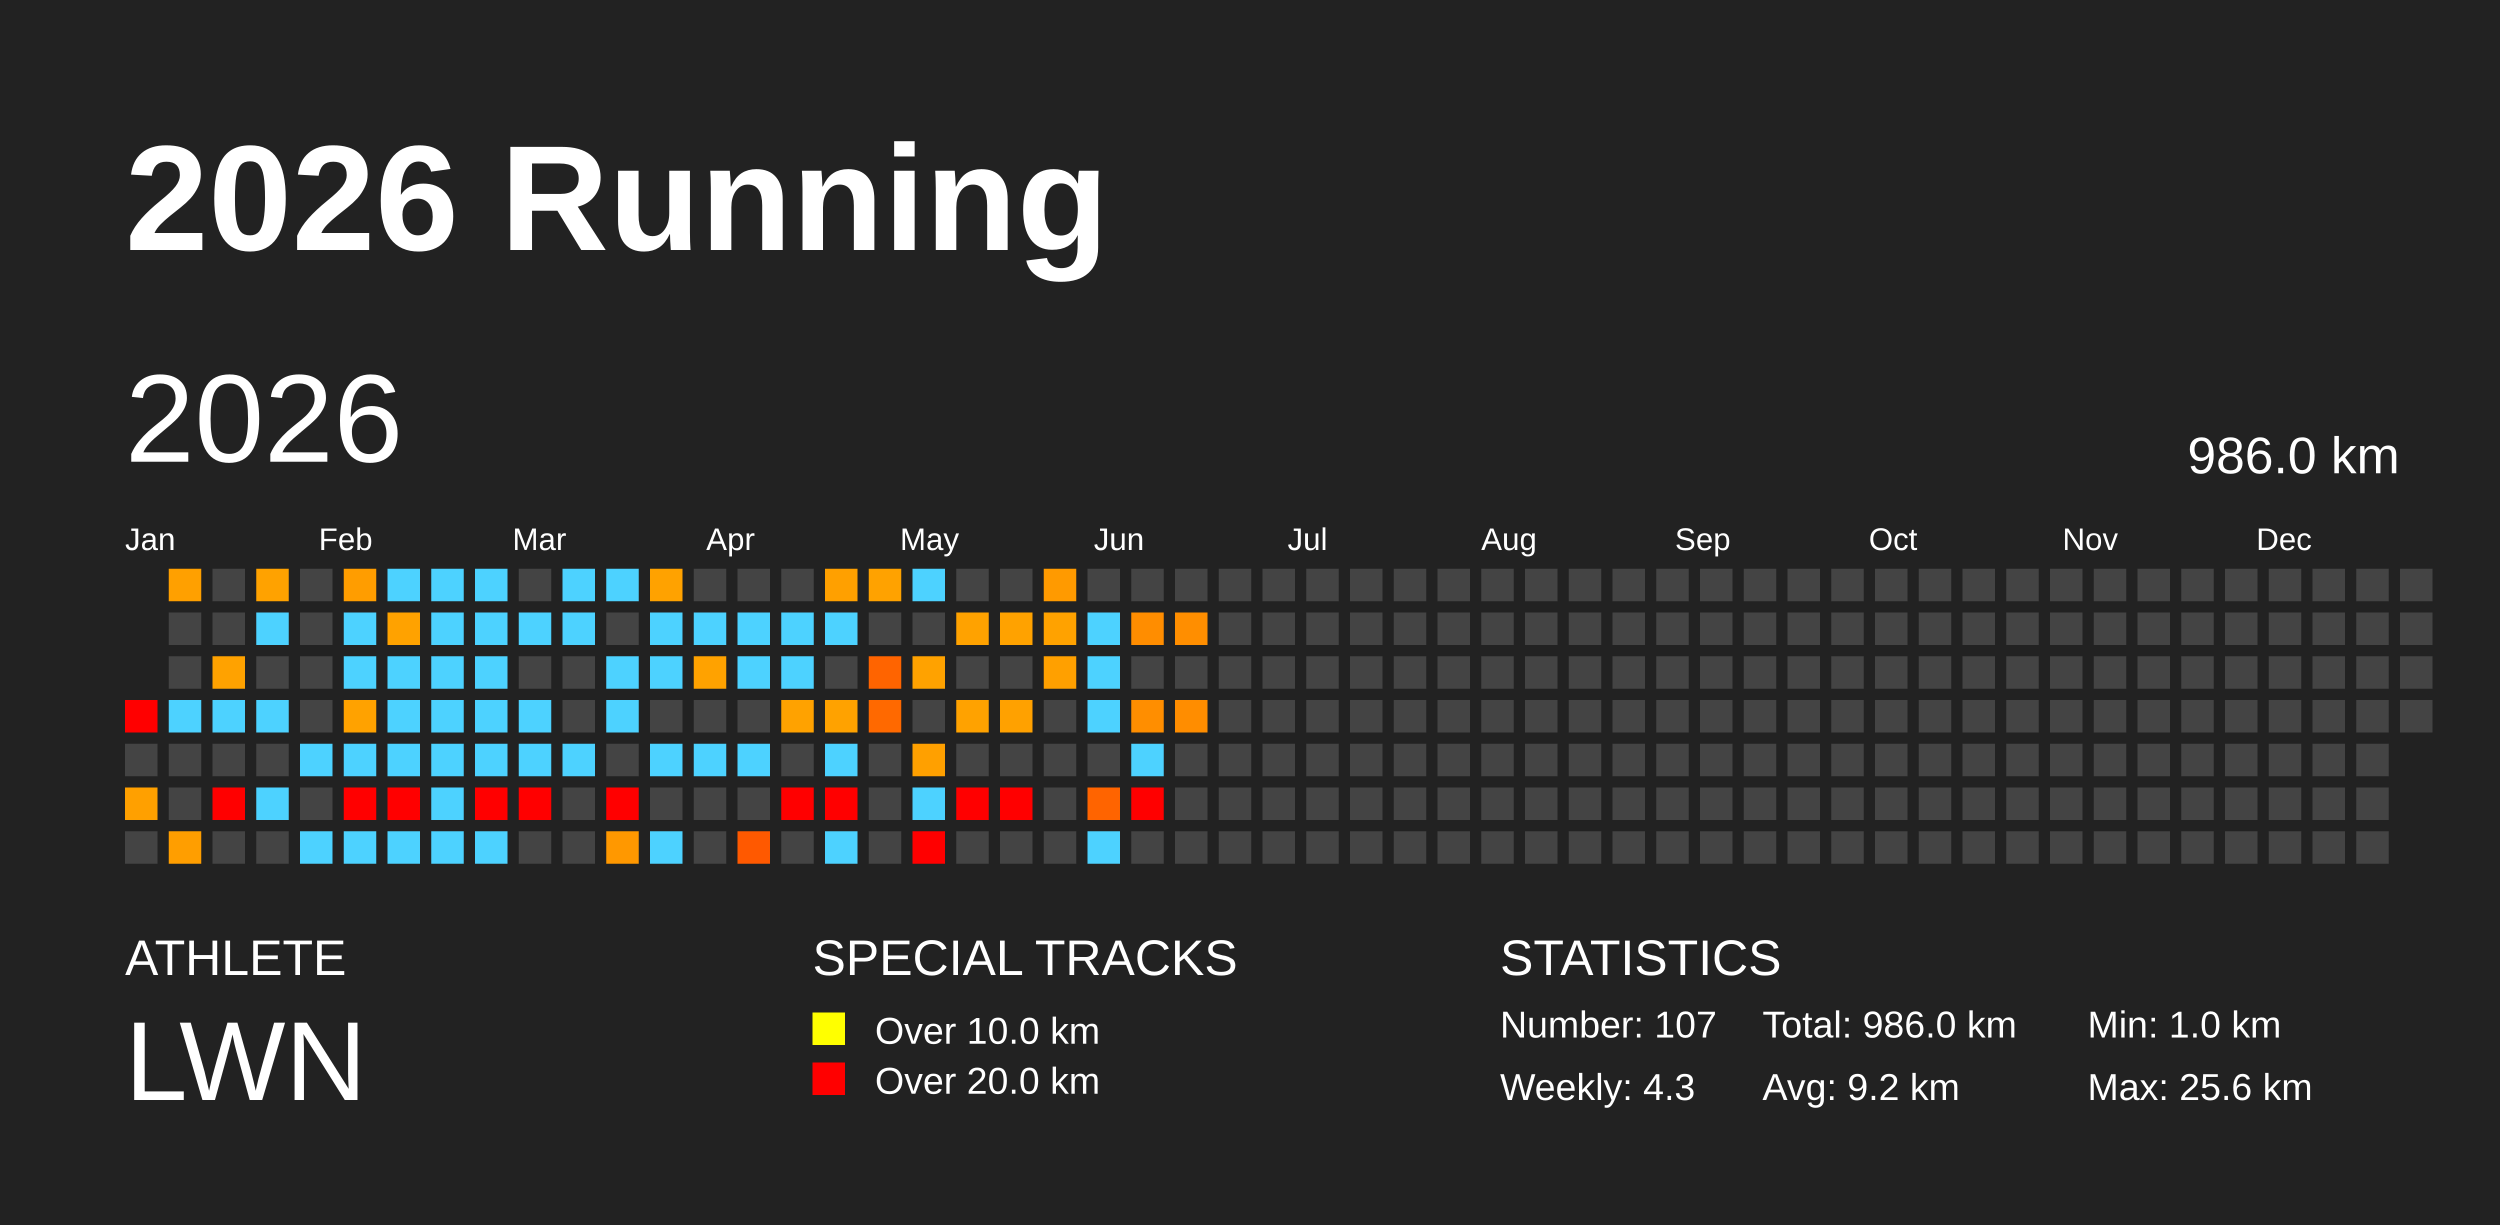
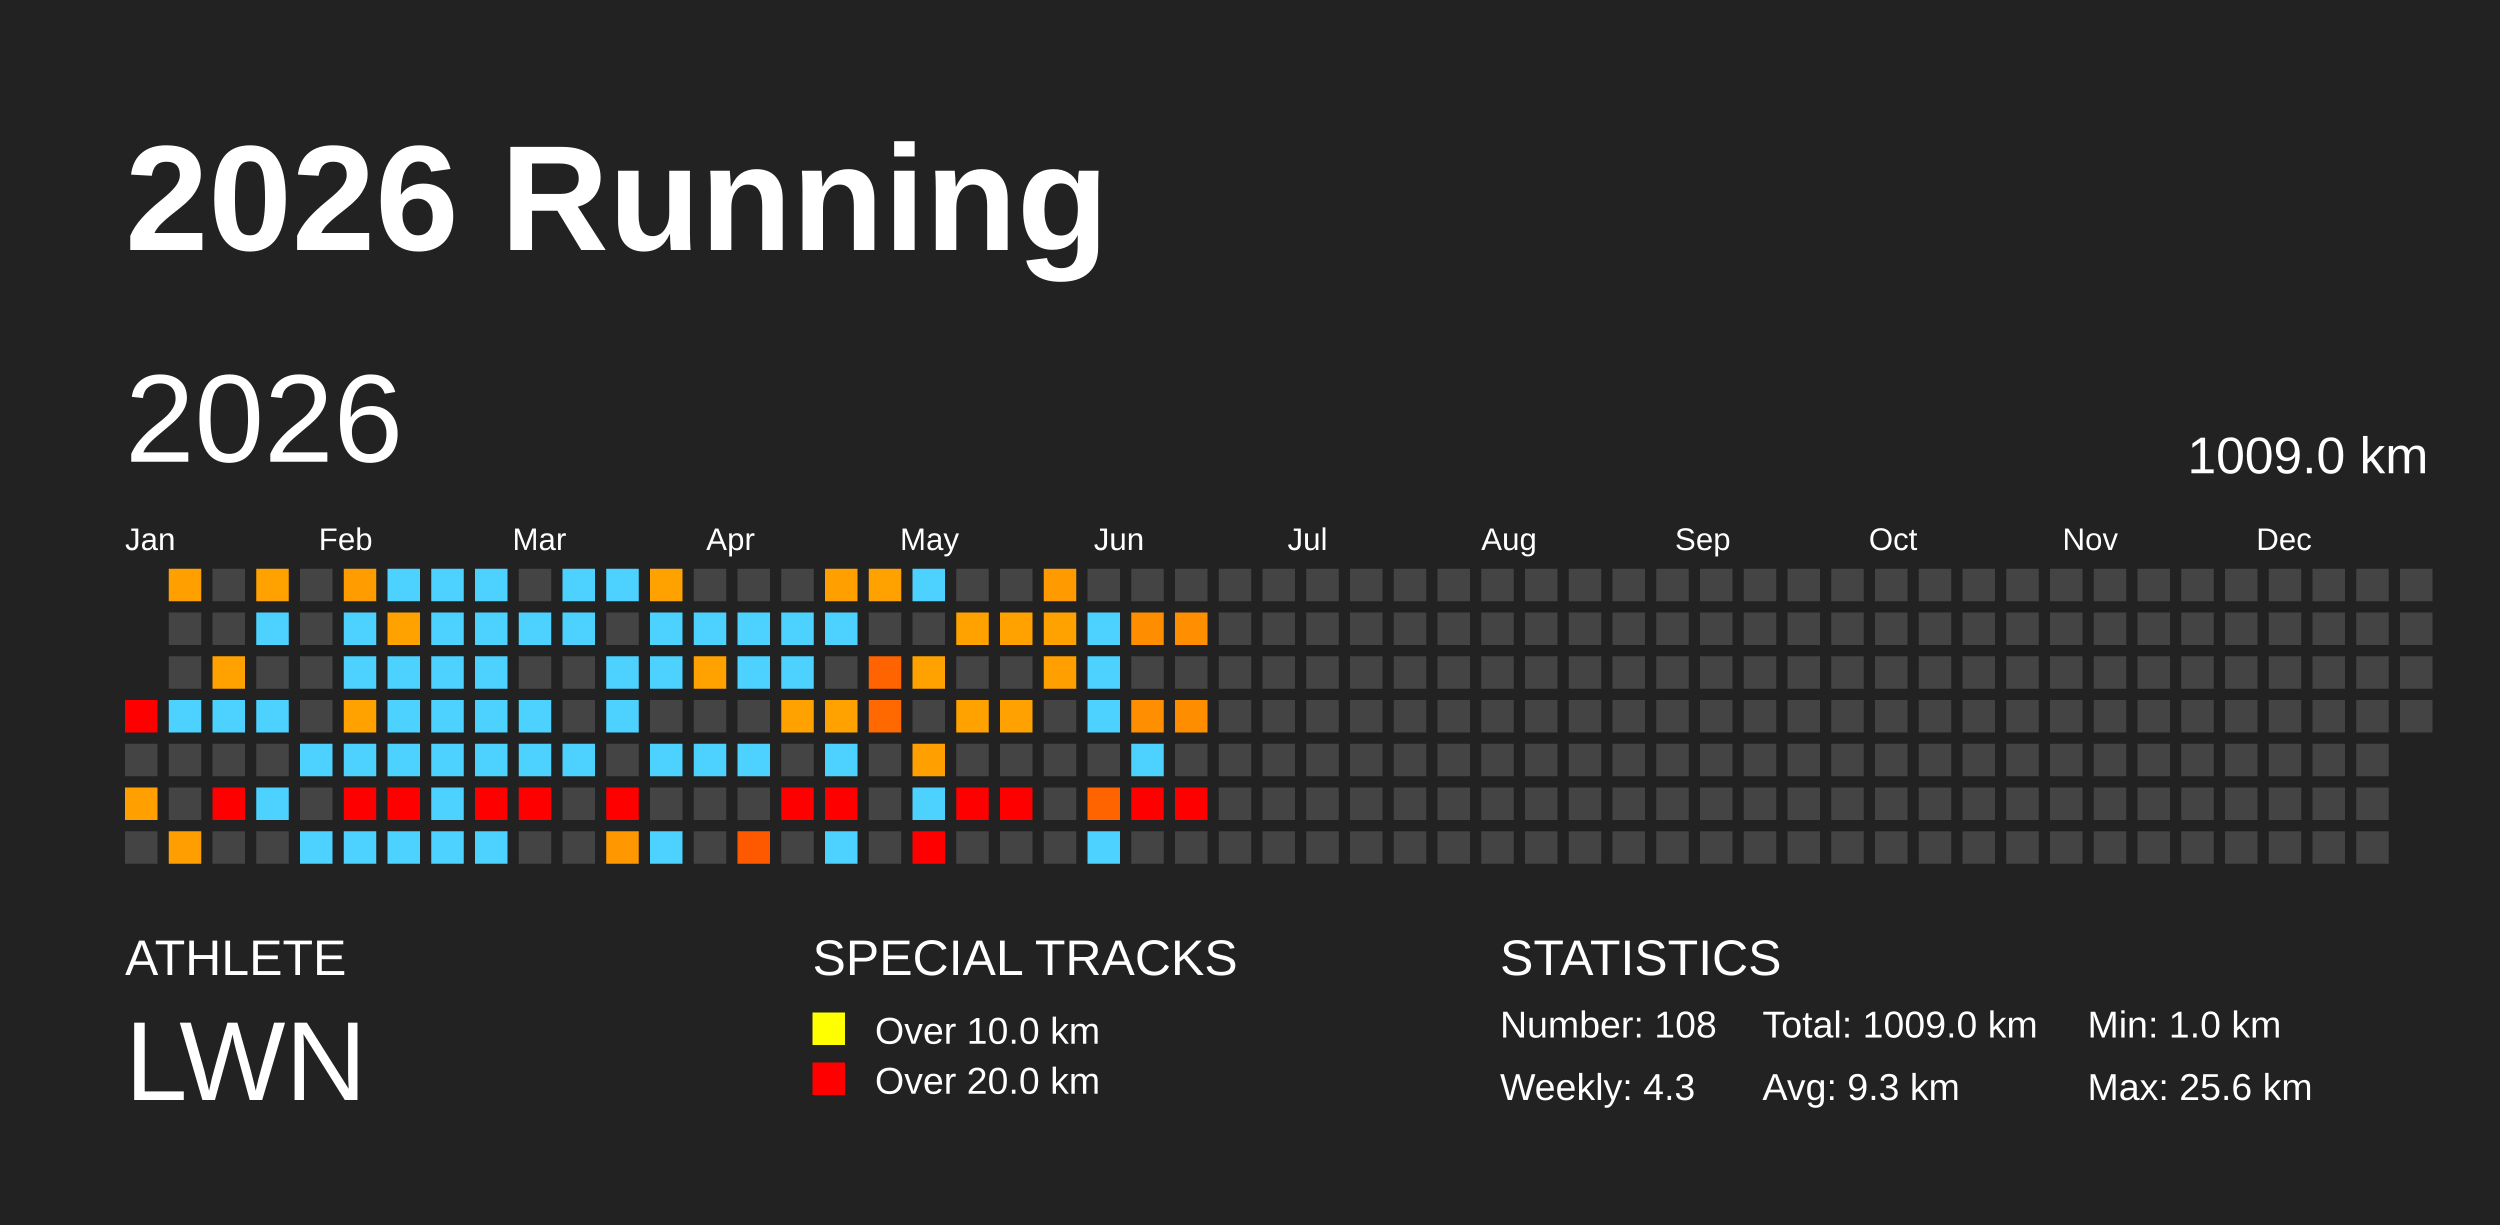
<svg xmlns="http://www.w3.org/2000/svg" baseProfile="full" height="98mm" version="1.1" viewBox="0,0,200,98" width="200mm">
  <defs />
  <rect fill="#222222" height="98" width="200" x="0" y="0" />
  <text fill="#FFFFFF" style="font-size:12px; font-family:Arial; font-weight:bold;" x="10" y="20">2026 Running</text>
  <text fill="#FFFFFF" style="font-size:4px; font-family:Arial" x="10" y="78">ATHLETE</text>
  <text fill="#FFFFFF" style="font-size:9px; font-family:Arial" x="10" y="88">LWN</text>
  <text fill="#FFFFFF" style="font-size:4px; font-family:Arial" x="65" y="78">SPECIAL TRACKS</text>
  <rect fill="yellow" height="2.6" width="2.6" x="65" y="81" />
  <text fill="#FFFFFF" style="font-size:3px; font-family:Arial" x="70" y="83.5">Over 10.0 km</text>
  <rect fill="red" height="2.6" width="2.6" x="65" y="85" />
  <text fill="#FFFFFF" style="font-size:3px; font-family:Arial" x="70" y="87.5">Over 20.0 km</text>
  <text fill="#FFFFFF" style="font-size:4px; font-family:Arial" x="120" y="78">STATISTICS</text>
-   <text fill="#FFFFFF" style="font-size:3px; font-family:Arial" x="120" y="83">Number: 107</text>
+   <text fill="#FFFFFF" style="font-size:3px; font-family:Arial" x="120" y="83">Number: 108</text>
  <text fill="#FFFFFF" style="font-size:3px; font-family:Arial" x="120" y="88">Weekly: 4.3</text>
-   <text fill="#FFFFFF" style="font-size:3px; font-family:Arial" x="141" y="83">Total: 986.0 km</text>
-   <text fill="#FFFFFF" style="font-size:3px; font-family:Arial" x="141" y="88">Avg: 9.2 km</text>
+   <text fill="#FFFFFF" style="font-size:3px; font-family:Arial" x="141" y="83">Total: 1009.0 km</text>
+   <text fill="#FFFFFF" style="font-size:3px; font-family:Arial" x="141" y="88">Avg: 9.3 km</text>
  <text fill="#FFFFFF" style="font-size:3px; font-family:Arial" x="167" y="83">Min: 1.0 km</text>
  <text fill="#FFFFFF" style="font-size:3px; font-family:Arial" x="167" y="88">Max: 25.6 km</text>
  <text dominant-baseline="hanging" fill="#FFFFFF" style="font-size:10.0px; font-family:Arial;" x="10" y="30">2026</text>
-   <text dominant-baseline="hanging" fill="#FFFFFF" style="font-size:4.125px; font-family:Arial;" x="175" y="35">986.0 km</text>
+   <text dominant-baseline="hanging" fill="#FFFFFF" style="font-size:4.125px; font-family:Arial;" x="175" y="35">1009.0 km</text>
  <text fill="#FFFFFF" style="font-size:2.5px; font-family:Arial" x="10.0" y="44">Jan</text>
  <text fill="#FFFFFF" style="font-size:2.5px; font-family:Arial" x="25.5" y="44">Feb</text>
  <text fill="#FFFFFF" style="font-size:2.5px; font-family:Arial" x="41.0" y="44">Mar</text>
  <text fill="#FFFFFF" style="font-size:2.5px; font-family:Arial" x="56.5" y="44">Apr</text>
  <text fill="#FFFFFF" style="font-size:2.5px; font-family:Arial" x="72.0" y="44">May</text>
  <text fill="#FFFFFF" style="font-size:2.5px; font-family:Arial" x="87.5" y="44">Jun</text>
  <text fill="#FFFFFF" style="font-size:2.5px; font-family:Arial" x="103.0" y="44">Jul</text>
  <text fill="#FFFFFF" style="font-size:2.5px; font-family:Arial" x="118.5" y="44">Aug</text>
  <text fill="#FFFFFF" style="font-size:2.5px; font-family:Arial" x="134.0" y="44">Sep</text>
  <text fill="#FFFFFF" style="font-size:2.5px; font-family:Arial" x="149.5" y="44">Oct</text>
  <text fill="#FFFFFF" style="font-size:2.5px; font-family:Arial" x="165.0" y="44">Nov</text>
  <text fill="#FFFFFF" style="font-size:2.5px; font-family:Arial" x="180.5" y="44">Dec</text>
  <rect fill="red" height="2.6" width="2.6" x="10.0" y="56.0" />
  <rect fill="#444444" height="2.6" width="2.6" x="10.0" y="59.5" />
  <rect fill="#ffa000" height="2.6" width="2.6" x="10.0" y="63.0" />
  <rect fill="#444444" height="2.6" width="2.6" x="10.0" y="66.5" />
  <rect fill="#ffa000" height="2.6" width="2.6" x="13.5" y="45.5" />
  <rect fill="#444444" height="2.6" width="2.6" x="13.5" y="49.0" />
  <rect fill="#444444" height="2.6" width="2.6" x="13.5" y="52.5" />
  <rect fill="#4dd2ff" height="2.6" width="2.6" x="13.5" y="56.0" />
  <rect fill="#444444" height="2.6" width="2.6" x="13.5" y="59.5" />
  <rect fill="#444444" height="2.6" width="2.6" x="13.5" y="63.0" />
  <rect fill="#ff9e00" height="2.6" width="2.6" x="13.5" y="66.5" />
  <rect fill="#444444" height="2.6" width="2.6" x="17.0" y="45.5" />
  <rect fill="#444444" height="2.6" width="2.6" x="17.0" y="49.0" />
  <rect fill="#ffa200" height="2.6" width="2.6" x="17.0" y="52.5" />
  <rect fill="#4dd2ff" height="2.6" width="2.6" x="17.0" y="56.0" />
  <rect fill="#444444" height="2.6" width="2.6" x="17.0" y="59.5" />
  <rect fill="red" height="2.6" width="2.6" x="17.0" y="63.0" />
  <rect fill="#444444" height="2.6" width="2.6" x="17.0" y="66.5" />
  <rect fill="#ffa200" height="2.6" width="2.6" x="20.5" y="45.5" />
  <rect fill="#4dd2ff" height="2.6" width="2.6" x="20.5" y="49.0" />
  <rect fill="#444444" height="2.6" width="2.6" x="20.5" y="52.5" />
  <rect fill="#4dd2ff" height="2.6" width="2.6" x="20.5" y="56.0" />
  <rect fill="#444444" height="2.6" width="2.6" x="20.5" y="59.5" />
  <rect fill="#4dd2ff" height="2.6" width="2.6" x="20.5" y="63.0" />
  <rect fill="#444444" height="2.6" width="2.6" x="20.5" y="66.5" />
  <rect fill="#444444" height="2.6" width="2.6" x="24.0" y="45.5" />
  <rect fill="#444444" height="2.6" width="2.6" x="24.0" y="49.0" />
  <rect fill="#444444" height="2.6" width="2.6" x="24.0" y="52.5" />
  <rect fill="#444444" height="2.6" width="2.6" x="24.0" y="56.0" />
  <rect fill="#4dd2ff" height="2.6" width="2.6" x="24.0" y="59.5" />
  <rect fill="#444444" height="2.6" width="2.6" x="24.0" y="63.0" />
  <rect fill="#4dd2ff" height="2.6" width="2.6" x="24.0" y="66.5" />
  <rect fill="#ff9d00" height="2.6" width="2.6" x="27.5" y="45.5" />
  <rect fill="#4dd2ff" height="2.6" width="2.6" x="27.5" y="49.0" />
  <rect fill="#4dd2ff" height="2.6" width="2.6" x="27.5" y="52.5" />
  <rect fill="#ffa200" height="2.6" width="2.6" x="27.5" y="56.0" />
  <rect fill="#4dd2ff" height="2.6" width="2.6" x="27.5" y="59.5" />
  <rect fill="red" height="2.6" width="2.6" x="27.5" y="63.0" />
  <rect fill="#4dd2ff" height="2.6" width="2.6" x="27.5" y="66.5" />
  <rect fill="#4dd2ff" height="2.6" width="2.6" x="31.0" y="45.5" />
  <rect fill="#ffa200" height="2.6" width="2.6" x="31.0" y="49.0" />
  <rect fill="#4dd2ff" height="2.6" width="2.6" x="31.0" y="52.5" />
  <rect fill="#4dd2ff" height="2.6" width="2.6" x="31.0" y="56.0" />
  <rect fill="#4dd2ff" height="2.6" width="2.6" x="31.0" y="59.5" />
  <rect fill="red" height="2.6" width="2.6" x="31.0" y="63.0" />
  <rect fill="#4dd2ff" height="2.6" width="2.6" x="31.0" y="66.5" />
  <rect fill="#4dd2ff" height="2.6" width="2.6" x="34.5" y="45.5" />
  <rect fill="#4dd2ff" height="2.6" width="2.6" x="34.5" y="49.0" />
  <rect fill="#4dd2ff" height="2.6" width="2.6" x="34.5" y="52.5" />
  <rect fill="#4dd2ff" height="2.6" width="2.6" x="34.5" y="56.0" />
  <rect fill="#4dd2ff" height="2.6" width="2.6" x="34.5" y="59.5" />
  <rect fill="#4dd2ff" height="2.6" width="2.6" x="34.5" y="63.0" />
  <rect fill="#4dd2ff" height="2.6" width="2.6" x="34.5" y="66.5" />
  <rect fill="#4dd2ff" height="2.6" width="2.6" x="38.0" y="45.5" />
  <rect fill="#4dd2ff" height="2.6" width="2.6" x="38.0" y="49.0" />
  <rect fill="#4dd2ff" height="2.6" width="2.6" x="38.0" y="52.5" />
  <rect fill="#4dd2ff" height="2.6" width="2.6" x="38.0" y="56.0" />
  <rect fill="#4dd2ff" height="2.6" width="2.6" x="38.0" y="59.5" />
  <rect fill="red" height="2.6" width="2.6" x="38.0" y="63.0" />
  <rect fill="#4dd2ff" height="2.6" width="2.6" x="38.0" y="66.5" />
  <rect fill="#444444" height="2.6" width="2.6" x="41.5" y="45.5" />
  <rect fill="#4dd2ff" height="2.6" width="2.6" x="41.5" y="49.0" />
  <rect fill="#444444" height="2.6" width="2.6" x="41.5" y="52.5" />
  <rect fill="#4dd2ff" height="2.6" width="2.6" x="41.5" y="56.0" />
  <rect fill="#4dd2ff" height="2.6" width="2.6" x="41.5" y="59.5" />
  <rect fill="red" height="2.6" width="2.6" x="41.5" y="63.0" />
  <rect fill="#444444" height="2.6" width="2.6" x="41.5" y="66.5" />
  <rect fill="#4dd2ff" height="2.6" width="2.6" x="45.0" y="45.5" />
  <rect fill="#4dd2ff" height="2.6" width="2.6" x="45.0" y="49.0" />
  <rect fill="#444444" height="2.6" width="2.6" x="45.0" y="52.5" />
  <rect fill="#444444" height="2.6" width="2.6" x="45.0" y="56.0" />
  <rect fill="#4dd2ff" height="2.6" width="2.6" x="45.0" y="59.5" />
  <rect fill="#444444" height="2.6" width="2.6" x="45.0" y="63.0" />
  <rect fill="#444444" height="2.6" width="2.6" x="45.0" y="66.5" />
  <rect fill="#4dd2ff" height="2.6" width="2.6" x="48.5" y="45.5" />
  <rect fill="#444444" height="2.6" width="2.6" x="48.5" y="49.0" />
  <rect fill="#4dd2ff" height="2.6" width="2.6" x="48.5" y="52.5" />
  <rect fill="#4dd2ff" height="2.6" width="2.6" x="48.5" y="56.0" />
  <rect fill="#444444" height="2.6" width="2.6" x="48.5" y="59.5" />
  <rect fill="red" height="2.6" width="2.6" x="48.5" y="63.0" />
  <rect fill="#ff9800" height="2.6" width="2.6" x="48.5" y="66.5" />
  <rect fill="#ffa200" height="2.6" width="2.6" x="52.0" y="45.5" />
  <rect fill="#4dd2ff" height="2.6" width="2.6" x="52.0" y="49.0" />
  <rect fill="#4dd2ff" height="2.6" width="2.6" x="52.0" y="52.5" />
  <rect fill="#444444" height="2.6" width="2.6" x="52.0" y="56.0" />
  <rect fill="#4dd2ff" height="2.6" width="2.6" x="52.0" y="59.5" />
  <rect fill="#444444" height="2.6" width="2.6" x="52.0" y="63.0" />
  <rect fill="#4dd2ff" height="2.6" width="2.6" x="52.0" y="66.5" />
  <rect fill="#444444" height="2.6" width="2.6" x="55.5" y="45.5" />
  <rect fill="#4dd2ff" height="2.6" width="2.6" x="55.5" y="49.0" />
  <rect fill="#ffa200" height="2.6" width="2.6" x="55.5" y="52.5" />
  <rect fill="#444444" height="2.6" width="2.6" x="55.5" y="56.0" />
  <rect fill="#4dd2ff" height="2.6" width="2.6" x="55.5" y="59.5" />
  <rect fill="#444444" height="2.6" width="2.6" x="55.5" y="63.0" />
  <rect fill="#444444" height="2.6" width="2.6" x="55.5" y="66.5" />
  <rect fill="#444444" height="2.6" width="2.6" x="59.0" y="45.5" />
  <rect fill="#4dd2ff" height="2.6" width="2.6" x="59.0" y="49.0" />
  <rect fill="#4dd2ff" height="2.6" width="2.6" x="59.0" y="52.5" />
  <rect fill="#444444" height="2.6" width="2.6" x="59.0" y="56.0" />
  <rect fill="#4dd2ff" height="2.6" width="2.6" x="59.0" y="59.5" />
  <rect fill="#444444" height="2.6" width="2.6" x="59.0" y="63.0" />
  <rect fill="#ff5900" height="2.6" width="2.6" x="59.0" y="66.5" />
  <rect fill="#444444" height="2.6" width="2.6" x="62.5" y="45.5" />
  <rect fill="#4dd2ff" height="2.6" width="2.6" x="62.5" y="49.0" />
  <rect fill="#4dd2ff" height="2.6" width="2.6" x="62.5" y="52.5" />
  <rect fill="#ffa200" height="2.6" width="2.6" x="62.5" y="56.0" />
  <rect fill="#444444" height="2.6" width="2.6" x="62.5" y="59.5" />
  <rect fill="red" height="2.6" width="2.6" x="62.5" y="63.0" />
  <rect fill="#444444" height="2.6" width="2.6" x="62.5" y="66.5" />
  <rect fill="#ffa000" height="2.6" width="2.6" x="66.0" y="45.5" />
  <rect fill="#4dd2ff" height="2.6" width="2.6" x="66.0" y="49.0" />
  <rect fill="#444444" height="2.6" width="2.6" x="66.0" y="52.5" />
  <rect fill="#ffa200" height="2.6" width="2.6" x="66.0" y="56.0" />
  <rect fill="#4dd2ff" height="2.6" width="2.6" x="66.0" y="59.5" />
  <rect fill="red" height="2.6" width="2.6" x="66.0" y="63.0" />
  <rect fill="#4dd2ff" height="2.6" width="2.6" x="66.0" y="66.5" />
  <rect fill="#ffa200" height="2.6" width="2.6" x="69.5" y="45.5" />
  <rect fill="#444444" height="2.6" width="2.6" x="69.5" y="49.0" />
  <rect fill="#ff6400" height="2.6" width="2.6" x="69.5" y="52.5" />
  <rect fill="#ff6900" height="2.6" width="2.6" x="69.5" y="56.0" />
  <rect fill="#444444" height="2.6" width="2.6" x="69.5" y="59.5" />
  <rect fill="#444444" height="2.6" width="2.6" x="69.5" y="63.0" />
  <rect fill="#444444" height="2.6" width="2.6" x="69.5" y="66.5" />
  <rect fill="#4dd2ff" height="2.6" width="2.6" x="73.0" y="45.5" />
  <rect fill="#444444" height="2.6" width="2.6" x="73.0" y="49.0" />
  <rect fill="#ffa200" height="2.6" width="2.6" x="73.0" y="52.5" />
  <rect fill="#444444" height="2.6" width="2.6" x="73.0" y="56.0" />
  <rect fill="#ffa000" height="2.6" width="2.6" x="73.0" y="59.5" />
  <rect fill="#4dd2ff" height="2.6" width="2.6" x="73.0" y="63.0" />
  <rect fill="red" height="2.6" width="2.6" x="73.0" y="66.5" />
  <rect fill="#444444" height="2.6" width="2.6" x="76.5" y="45.5" />
  <rect fill="#ffa200" height="2.6" width="2.6" x="76.5" y="49.0" />
  <rect fill="#444444" height="2.6" width="2.6" x="76.5" y="52.5" />
  <rect fill="#ffa200" height="2.6" width="2.6" x="76.5" y="56.0" />
  <rect fill="#444444" height="2.6" width="2.6" x="76.5" y="59.5" />
  <rect fill="red" height="2.6" width="2.6" x="76.5" y="63.0" />
  <rect fill="#444444" height="2.6" width="2.6" x="76.5" y="66.5" />
  <rect fill="#444444" height="2.6" width="2.6" x="80.0" y="45.5" />
  <rect fill="#ffa200" height="2.6" width="2.6" x="80.0" y="49.0" />
  <rect fill="#444444" height="2.6" width="2.6" x="80.0" y="52.5" />
  <rect fill="#ffa100" height="2.6" width="2.6" x="80.0" y="56.0" />
  <rect fill="#444444" height="2.6" width="2.6" x="80.0" y="59.5" />
  <rect fill="red" height="2.6" width="2.6" x="80.0" y="63.0" />
  <rect fill="#444444" height="2.6" width="2.6" x="80.0" y="66.5" />
  <rect fill="#ff9a00" height="2.6" width="2.6" x="83.5" y="45.5" />
  <rect fill="#ffa200" height="2.6" width="2.6" x="83.5" y="49.0" />
  <rect fill="#ffa000" height="2.6" width="2.6" x="83.5" y="52.5" />
  <rect fill="#444444" height="2.6" width="2.6" x="83.5" y="56.0" />
  <rect fill="#444444" height="2.6" width="2.6" x="83.5" y="59.5" />
  <rect fill="#444444" height="2.6" width="2.6" x="83.5" y="63.0" />
  <rect fill="#444444" height="2.6" width="2.6" x="83.5" y="66.5" />
  <rect fill="#444444" height="2.6" width="2.6" x="87.0" y="45.5" />
  <rect fill="#4dd2ff" height="2.6" width="2.6" x="87.0" y="49.0" />
  <rect fill="#4dd2ff" height="2.6" width="2.6" x="87.0" y="52.5" />
  <rect fill="#4dd2ff" height="2.6" width="2.6" x="87.0" y="56.0" />
  <rect fill="#444444" height="2.6" width="2.6" x="87.0" y="59.5" />
  <rect fill="#ff6400" height="2.6" width="2.6" x="87.0" y="63.0" />
  <rect fill="#4dd2ff" height="2.6" width="2.6" x="87.0" y="66.5" />
  <rect fill="#444444" height="2.6" width="2.6" x="90.5" y="45.5" />
  <rect fill="#ff8d00" height="2.6" width="2.6" x="90.5" y="49.0" />
  <rect fill="#444444" height="2.6" width="2.6" x="90.5" y="52.5" />
  <rect fill="#ff8e00" height="2.6" width="2.6" x="90.5" y="56.0" />
  <rect fill="#4dd2ff" height="2.6" width="2.6" x="90.5" y="59.5" />
  <rect fill="red" height="2.6" width="2.6" x="90.5" y="63.0" />
  <rect fill="#444444" height="2.6" width="2.6" x="90.5" y="66.5" />
  <rect fill="#444444" height="2.6" width="2.6" x="94.0" y="45.5" />
  <rect fill="#ff8e00" height="2.6" width="2.6" x="94.0" y="49.0" />
  <rect fill="#444444" height="2.6" width="2.6" x="94.0" y="52.5" />
  <rect fill="#ff8d00" height="2.6" width="2.6" x="94.0" y="56.0" />
  <rect fill="#444444" height="2.6" width="2.6" x="94.0" y="59.5" />
-   <rect fill="#444444" height="2.6" width="2.6" x="94.0" y="63.0" />
+   <rect fill="red" height="2.6" width="2.6" x="94.0" y="63.0" />
  <rect fill="#444444" height="2.6" width="2.6" x="94.0" y="66.5" />
  <rect fill="#444444" height="2.6" width="2.6" x="97.5" y="45.5" />
  <rect fill="#444444" height="2.6" width="2.6" x="97.5" y="49.0" />
  <rect fill="#444444" height="2.6" width="2.6" x="97.5" y="52.5" />
  <rect fill="#444444" height="2.6" width="2.6" x="97.5" y="56.0" />
  <rect fill="#444444" height="2.6" width="2.6" x="97.5" y="59.5" />
  <rect fill="#444444" height="2.6" width="2.6" x="97.5" y="63.0" />
  <rect fill="#444444" height="2.6" width="2.6" x="97.5" y="66.5" />
  <rect fill="#444444" height="2.6" width="2.6" x="101.0" y="45.5" />
  <rect fill="#444444" height="2.6" width="2.6" x="101.0" y="49.0" />
  <rect fill="#444444" height="2.6" width="2.6" x="101.0" y="52.5" />
  <rect fill="#444444" height="2.6" width="2.6" x="101.0" y="56.0" />
  <rect fill="#444444" height="2.6" width="2.6" x="101.0" y="59.5" />
  <rect fill="#444444" height="2.6" width="2.6" x="101.0" y="63.0" />
  <rect fill="#444444" height="2.6" width="2.6" x="101.0" y="66.5" />
  <rect fill="#444444" height="2.6" width="2.6" x="104.5" y="45.5" />
  <rect fill="#444444" height="2.6" width="2.6" x="104.5" y="49.0" />
  <rect fill="#444444" height="2.6" width="2.6" x="104.5" y="52.5" />
  <rect fill="#444444" height="2.6" width="2.6" x="104.5" y="56.0" />
  <rect fill="#444444" height="2.6" width="2.6" x="104.5" y="59.5" />
  <rect fill="#444444" height="2.6" width="2.6" x="104.5" y="63.0" />
  <rect fill="#444444" height="2.6" width="2.6" x="104.5" y="66.5" />
  <rect fill="#444444" height="2.6" width="2.6" x="108.0" y="45.5" />
  <rect fill="#444444" height="2.6" width="2.6" x="108.0" y="49.0" />
  <rect fill="#444444" height="2.6" width="2.6" x="108.0" y="52.5" />
  <rect fill="#444444" height="2.6" width="2.6" x="108.0" y="56.0" />
  <rect fill="#444444" height="2.6" width="2.6" x="108.0" y="59.5" />
  <rect fill="#444444" height="2.6" width="2.6" x="108.0" y="63.0" />
  <rect fill="#444444" height="2.6" width="2.6" x="108.0" y="66.5" />
  <rect fill="#444444" height="2.6" width="2.6" x="111.5" y="45.5" />
  <rect fill="#444444" height="2.6" width="2.6" x="111.5" y="49.0" />
  <rect fill="#444444" height="2.6" width="2.6" x="111.5" y="52.5" />
  <rect fill="#444444" height="2.6" width="2.6" x="111.5" y="56.0" />
  <rect fill="#444444" height="2.6" width="2.6" x="111.5" y="59.5" />
  <rect fill="#444444" height="2.6" width="2.6" x="111.5" y="63.0" />
  <rect fill="#444444" height="2.6" width="2.6" x="111.5" y="66.5" />
  <rect fill="#444444" height="2.6" width="2.6" x="115.0" y="45.5" />
  <rect fill="#444444" height="2.6" width="2.6" x="115.0" y="49.0" />
  <rect fill="#444444" height="2.6" width="2.6" x="115.0" y="52.5" />
  <rect fill="#444444" height="2.6" width="2.6" x="115.0" y="56.0" />
  <rect fill="#444444" height="2.6" width="2.6" x="115.0" y="59.5" />
  <rect fill="#444444" height="2.6" width="2.6" x="115.0" y="63.0" />
  <rect fill="#444444" height="2.6" width="2.6" x="115.0" y="66.5" />
  <rect fill="#444444" height="2.6" width="2.6" x="118.5" y="45.5" />
  <rect fill="#444444" height="2.6" width="2.6" x="118.5" y="49.0" />
  <rect fill="#444444" height="2.6" width="2.6" x="118.5" y="52.5" />
  <rect fill="#444444" height="2.6" width="2.6" x="118.5" y="56.0" />
  <rect fill="#444444" height="2.6" width="2.6" x="118.5" y="59.5" />
  <rect fill="#444444" height="2.6" width="2.6" x="118.5" y="63.0" />
  <rect fill="#444444" height="2.6" width="2.6" x="118.5" y="66.5" />
  <rect fill="#444444" height="2.6" width="2.6" x="122.0" y="45.5" />
  <rect fill="#444444" height="2.6" width="2.6" x="122.0" y="49.0" />
  <rect fill="#444444" height="2.6" width="2.6" x="122.0" y="52.5" />
  <rect fill="#444444" height="2.6" width="2.6" x="122.0" y="56.0" />
  <rect fill="#444444" height="2.6" width="2.6" x="122.0" y="59.5" />
  <rect fill="#444444" height="2.6" width="2.6" x="122.0" y="63.0" />
  <rect fill="#444444" height="2.6" width="2.6" x="122.0" y="66.5" />
  <rect fill="#444444" height="2.6" width="2.6" x="125.5" y="45.5" />
  <rect fill="#444444" height="2.6" width="2.6" x="125.5" y="49.0" />
  <rect fill="#444444" height="2.6" width="2.6" x="125.5" y="52.5" />
  <rect fill="#444444" height="2.6" width="2.6" x="125.5" y="56.0" />
  <rect fill="#444444" height="2.6" width="2.6" x="125.5" y="59.5" />
  <rect fill="#444444" height="2.6" width="2.6" x="125.5" y="63.0" />
  <rect fill="#444444" height="2.6" width="2.6" x="125.5" y="66.5" />
  <rect fill="#444444" height="2.6" width="2.6" x="129.0" y="45.5" />
  <rect fill="#444444" height="2.6" width="2.6" x="129.0" y="49.0" />
  <rect fill="#444444" height="2.6" width="2.6" x="129.0" y="52.5" />
  <rect fill="#444444" height="2.6" width="2.6" x="129.0" y="56.0" />
  <rect fill="#444444" height="2.6" width="2.6" x="129.0" y="59.5" />
  <rect fill="#444444" height="2.6" width="2.6" x="129.0" y="63.0" />
  <rect fill="#444444" height="2.6" width="2.6" x="129.0" y="66.5" />
  <rect fill="#444444" height="2.6" width="2.6" x="132.5" y="45.5" />
  <rect fill="#444444" height="2.6" width="2.6" x="132.5" y="49.0" />
  <rect fill="#444444" height="2.6" width="2.6" x="132.5" y="52.5" />
  <rect fill="#444444" height="2.6" width="2.6" x="132.5" y="56.0" />
  <rect fill="#444444" height="2.6" width="2.6" x="132.5" y="59.5" />
  <rect fill="#444444" height="2.6" width="2.6" x="132.5" y="63.0" />
  <rect fill="#444444" height="2.6" width="2.6" x="132.5" y="66.5" />
  <rect fill="#444444" height="2.6" width="2.6" x="136.0" y="45.5" />
  <rect fill="#444444" height="2.6" width="2.6" x="136.0" y="49.0" />
  <rect fill="#444444" height="2.6" width="2.6" x="136.0" y="52.5" />
  <rect fill="#444444" height="2.6" width="2.6" x="136.0" y="56.0" />
  <rect fill="#444444" height="2.6" width="2.6" x="136.0" y="59.5" />
  <rect fill="#444444" height="2.6" width="2.6" x="136.0" y="63.0" />
  <rect fill="#444444" height="2.6" width="2.6" x="136.0" y="66.5" />
  <rect fill="#444444" height="2.6" width="2.6" x="139.5" y="45.5" />
  <rect fill="#444444" height="2.6" width="2.6" x="139.5" y="49.0" />
  <rect fill="#444444" height="2.6" width="2.6" x="139.5" y="52.5" />
  <rect fill="#444444" height="2.6" width="2.6" x="139.5" y="56.0" />
  <rect fill="#444444" height="2.6" width="2.6" x="139.5" y="59.5" />
  <rect fill="#444444" height="2.6" width="2.6" x="139.5" y="63.0" />
  <rect fill="#444444" height="2.6" width="2.6" x="139.5" y="66.5" />
  <rect fill="#444444" height="2.6" width="2.6" x="143.0" y="45.5" />
  <rect fill="#444444" height="2.6" width="2.6" x="143.0" y="49.0" />
  <rect fill="#444444" height="2.6" width="2.6" x="143.0" y="52.5" />
  <rect fill="#444444" height="2.6" width="2.6" x="143.0" y="56.0" />
  <rect fill="#444444" height="2.6" width="2.6" x="143.0" y="59.5" />
  <rect fill="#444444" height="2.6" width="2.6" x="143.0" y="63.0" />
  <rect fill="#444444" height="2.6" width="2.6" x="143.0" y="66.5" />
  <rect fill="#444444" height="2.6" width="2.6" x="146.5" y="45.5" />
  <rect fill="#444444" height="2.6" width="2.6" x="146.5" y="49.0" />
  <rect fill="#444444" height="2.6" width="2.6" x="146.5" y="52.5" />
  <rect fill="#444444" height="2.6" width="2.6" x="146.5" y="56.0" />
  <rect fill="#444444" height="2.6" width="2.6" x="146.5" y="59.5" />
  <rect fill="#444444" height="2.6" width="2.6" x="146.5" y="63.0" />
  <rect fill="#444444" height="2.6" width="2.6" x="146.5" y="66.5" />
  <rect fill="#444444" height="2.6" width="2.6" x="150.0" y="45.5" />
  <rect fill="#444444" height="2.6" width="2.6" x="150.0" y="49.0" />
  <rect fill="#444444" height="2.6" width="2.6" x="150.0" y="52.5" />
  <rect fill="#444444" height="2.6" width="2.6" x="150.0" y="56.0" />
  <rect fill="#444444" height="2.6" width="2.6" x="150.0" y="59.5" />
  <rect fill="#444444" height="2.6" width="2.6" x="150.0" y="63.0" />
  <rect fill="#444444" height="2.6" width="2.6" x="150.0" y="66.5" />
  <rect fill="#444444" height="2.6" width="2.6" x="153.5" y="45.5" />
  <rect fill="#444444" height="2.6" width="2.6" x="153.5" y="49.0" />
  <rect fill="#444444" height="2.6" width="2.6" x="153.5" y="52.5" />
  <rect fill="#444444" height="2.6" width="2.6" x="153.5" y="56.0" />
  <rect fill="#444444" height="2.6" width="2.6" x="153.5" y="59.5" />
  <rect fill="#444444" height="2.6" width="2.6" x="153.5" y="63.0" />
  <rect fill="#444444" height="2.6" width="2.6" x="153.5" y="66.5" />
  <rect fill="#444444" height="2.6" width="2.6" x="157.0" y="45.5" />
  <rect fill="#444444" height="2.6" width="2.6" x="157.0" y="49.0" />
  <rect fill="#444444" height="2.6" width="2.6" x="157.0" y="52.5" />
  <rect fill="#444444" height="2.6" width="2.6" x="157.0" y="56.0" />
  <rect fill="#444444" height="2.6" width="2.6" x="157.0" y="59.5" />
  <rect fill="#444444" height="2.6" width="2.6" x="157.0" y="63.0" />
  <rect fill="#444444" height="2.6" width="2.6" x="157.0" y="66.5" />
  <rect fill="#444444" height="2.6" width="2.6" x="160.5" y="45.5" />
  <rect fill="#444444" height="2.6" width="2.6" x="160.5" y="49.0" />
  <rect fill="#444444" height="2.6" width="2.6" x="160.5" y="52.5" />
  <rect fill="#444444" height="2.6" width="2.6" x="160.5" y="56.0" />
  <rect fill="#444444" height="2.6" width="2.6" x="160.5" y="59.5" />
  <rect fill="#444444" height="2.6" width="2.6" x="160.5" y="63.0" />
  <rect fill="#444444" height="2.6" width="2.6" x="160.5" y="66.5" />
  <rect fill="#444444" height="2.6" width="2.6" x="164.0" y="45.5" />
  <rect fill="#444444" height="2.6" width="2.6" x="164.0" y="49.0" />
  <rect fill="#444444" height="2.6" width="2.6" x="164.0" y="52.5" />
  <rect fill="#444444" height="2.6" width="2.6" x="164.0" y="56.0" />
  <rect fill="#444444" height="2.6" width="2.6" x="164.0" y="59.5" />
  <rect fill="#444444" height="2.6" width="2.6" x="164.0" y="63.0" />
  <rect fill="#444444" height="2.6" width="2.6" x="164.0" y="66.5" />
  <rect fill="#444444" height="2.6" width="2.6" x="167.5" y="45.5" />
  <rect fill="#444444" height="2.6" width="2.6" x="167.5" y="49.0" />
  <rect fill="#444444" height="2.6" width="2.6" x="167.5" y="52.5" />
  <rect fill="#444444" height="2.6" width="2.6" x="167.5" y="56.0" />
  <rect fill="#444444" height="2.6" width="2.6" x="167.5" y="59.5" />
  <rect fill="#444444" height="2.6" width="2.6" x="167.5" y="63.0" />
  <rect fill="#444444" height="2.6" width="2.6" x="167.5" y="66.5" />
  <rect fill="#444444" height="2.6" width="2.6" x="171.0" y="45.5" />
  <rect fill="#444444" height="2.6" width="2.6" x="171.0" y="49.0" />
  <rect fill="#444444" height="2.6" width="2.6" x="171.0" y="52.5" />
  <rect fill="#444444" height="2.6" width="2.6" x="171.0" y="56.0" />
  <rect fill="#444444" height="2.6" width="2.6" x="171.0" y="59.5" />
  <rect fill="#444444" height="2.6" width="2.6" x="171.0" y="63.0" />
  <rect fill="#444444" height="2.6" width="2.6" x="171.0" y="66.5" />
  <rect fill="#444444" height="2.6" width="2.6" x="174.5" y="45.5" />
  <rect fill="#444444" height="2.6" width="2.6" x="174.5" y="49.0" />
  <rect fill="#444444" height="2.6" width="2.6" x="174.5" y="52.5" />
  <rect fill="#444444" height="2.6" width="2.6" x="174.5" y="56.0" />
  <rect fill="#444444" height="2.6" width="2.6" x="174.5" y="59.5" />
  <rect fill="#444444" height="2.6" width="2.6" x="174.5" y="63.0" />
  <rect fill="#444444" height="2.6" width="2.6" x="174.5" y="66.5" />
  <rect fill="#444444" height="2.6" width="2.6" x="178.0" y="45.5" />
  <rect fill="#444444" height="2.6" width="2.6" x="178.0" y="49.0" />
  <rect fill="#444444" height="2.6" width="2.6" x="178.0" y="52.5" />
  <rect fill="#444444" height="2.6" width="2.6" x="178.0" y="56.0" />
  <rect fill="#444444" height="2.6" width="2.6" x="178.0" y="59.5" />
  <rect fill="#444444" height="2.6" width="2.6" x="178.0" y="63.0" />
  <rect fill="#444444" height="2.6" width="2.6" x="178.0" y="66.5" />
  <rect fill="#444444" height="2.6" width="2.6" x="181.5" y="45.5" />
  <rect fill="#444444" height="2.6" width="2.6" x="181.5" y="49.0" />
  <rect fill="#444444" height="2.6" width="2.6" x="181.5" y="52.5" />
  <rect fill="#444444" height="2.6" width="2.6" x="181.5" y="56.0" />
  <rect fill="#444444" height="2.6" width="2.6" x="181.5" y="59.5" />
  <rect fill="#444444" height="2.6" width="2.6" x="181.5" y="63.0" />
  <rect fill="#444444" height="2.6" width="2.6" x="181.5" y="66.5" />
  <rect fill="#444444" height="2.6" width="2.6" x="185.0" y="45.5" />
  <rect fill="#444444" height="2.6" width="2.6" x="185.0" y="49.0" />
  <rect fill="#444444" height="2.6" width="2.6" x="185.0" y="52.5" />
  <rect fill="#444444" height="2.6" width="2.6" x="185.0" y="56.0" />
  <rect fill="#444444" height="2.6" width="2.6" x="185.0" y="59.5" />
  <rect fill="#444444" height="2.6" width="2.6" x="185.0" y="63.0" />
  <rect fill="#444444" height="2.6" width="2.6" x="185.0" y="66.5" />
  <rect fill="#444444" height="2.6" width="2.6" x="188.5" y="45.5" />
  <rect fill="#444444" height="2.6" width="2.6" x="188.5" y="49.0" />
  <rect fill="#444444" height="2.6" width="2.6" x="188.5" y="52.5" />
  <rect fill="#444444" height="2.6" width="2.6" x="188.5" y="56.0" />
  <rect fill="#444444" height="2.6" width="2.6" x="188.5" y="59.5" />
  <rect fill="#444444" height="2.6" width="2.6" x="188.5" y="63.0" />
  <rect fill="#444444" height="2.6" width="2.6" x="188.5" y="66.5" />
  <rect fill="#444444" height="2.6" width="2.6" x="192.0" y="45.5" />
  <rect fill="#444444" height="2.6" width="2.6" x="192.0" y="49.0" />
  <rect fill="#444444" height="2.6" width="2.6" x="192.0" y="52.5" />
  <rect fill="#444444" height="2.6" width="2.6" x="192.0" y="56.0" />
</svg>
